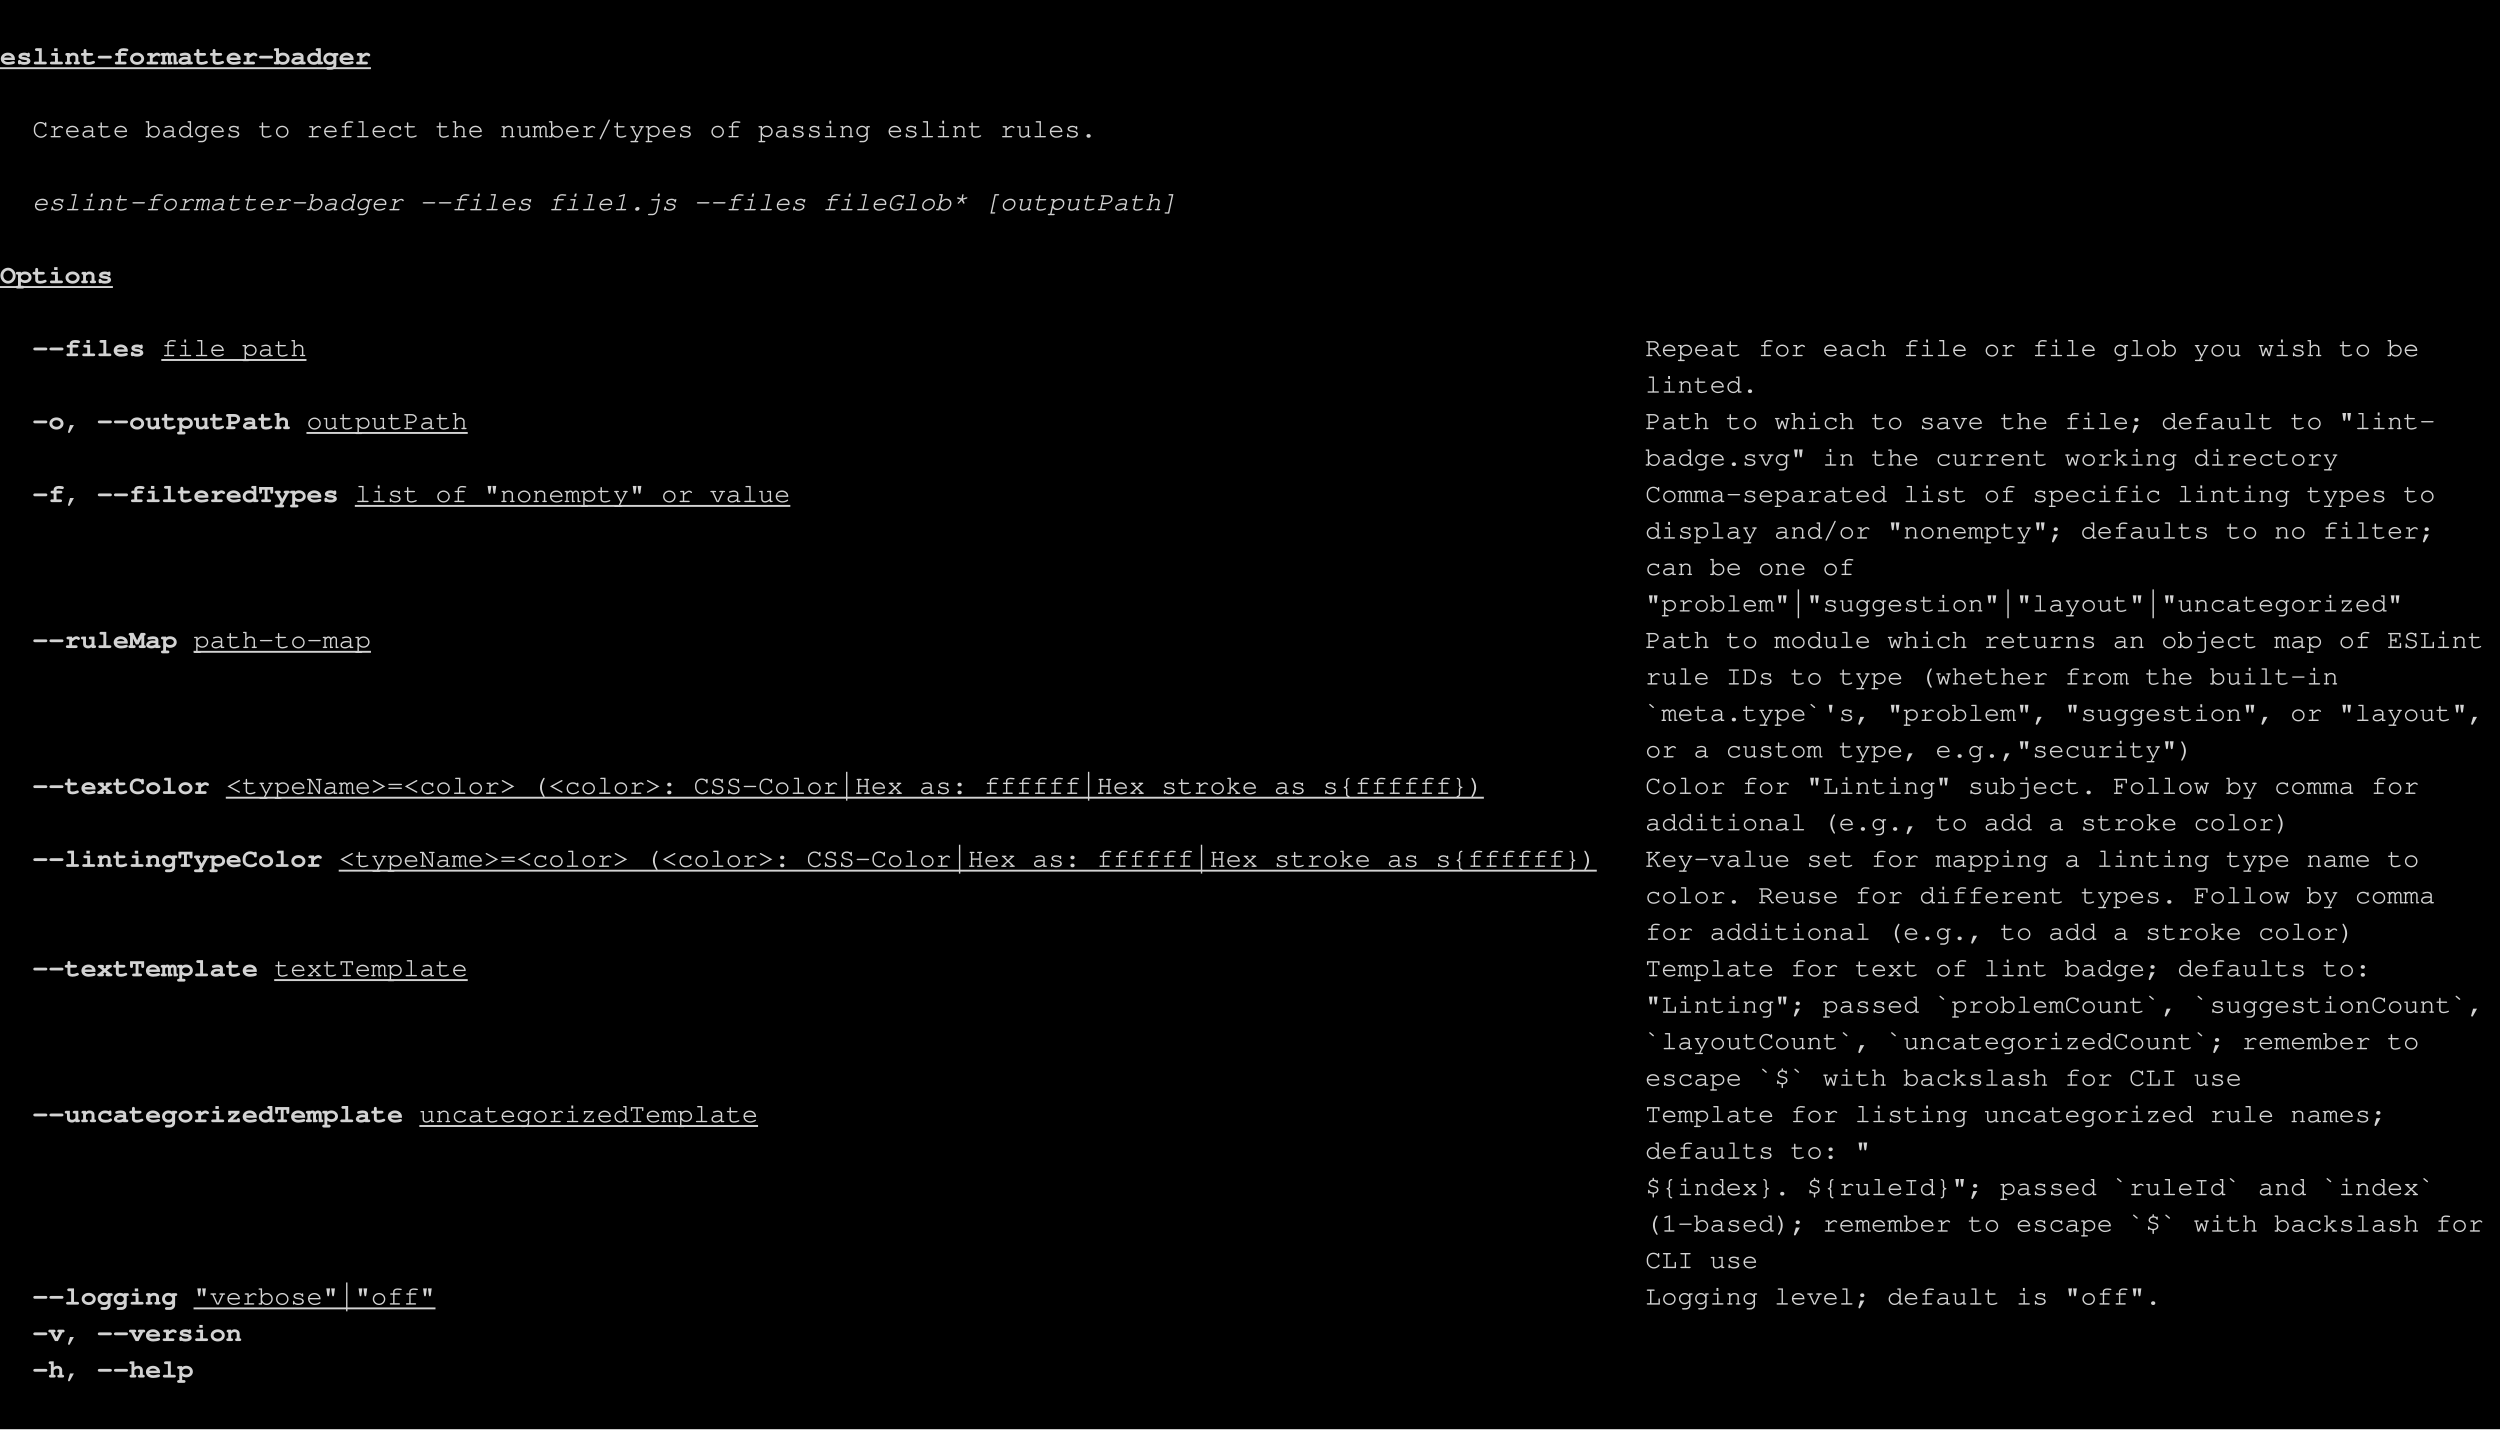
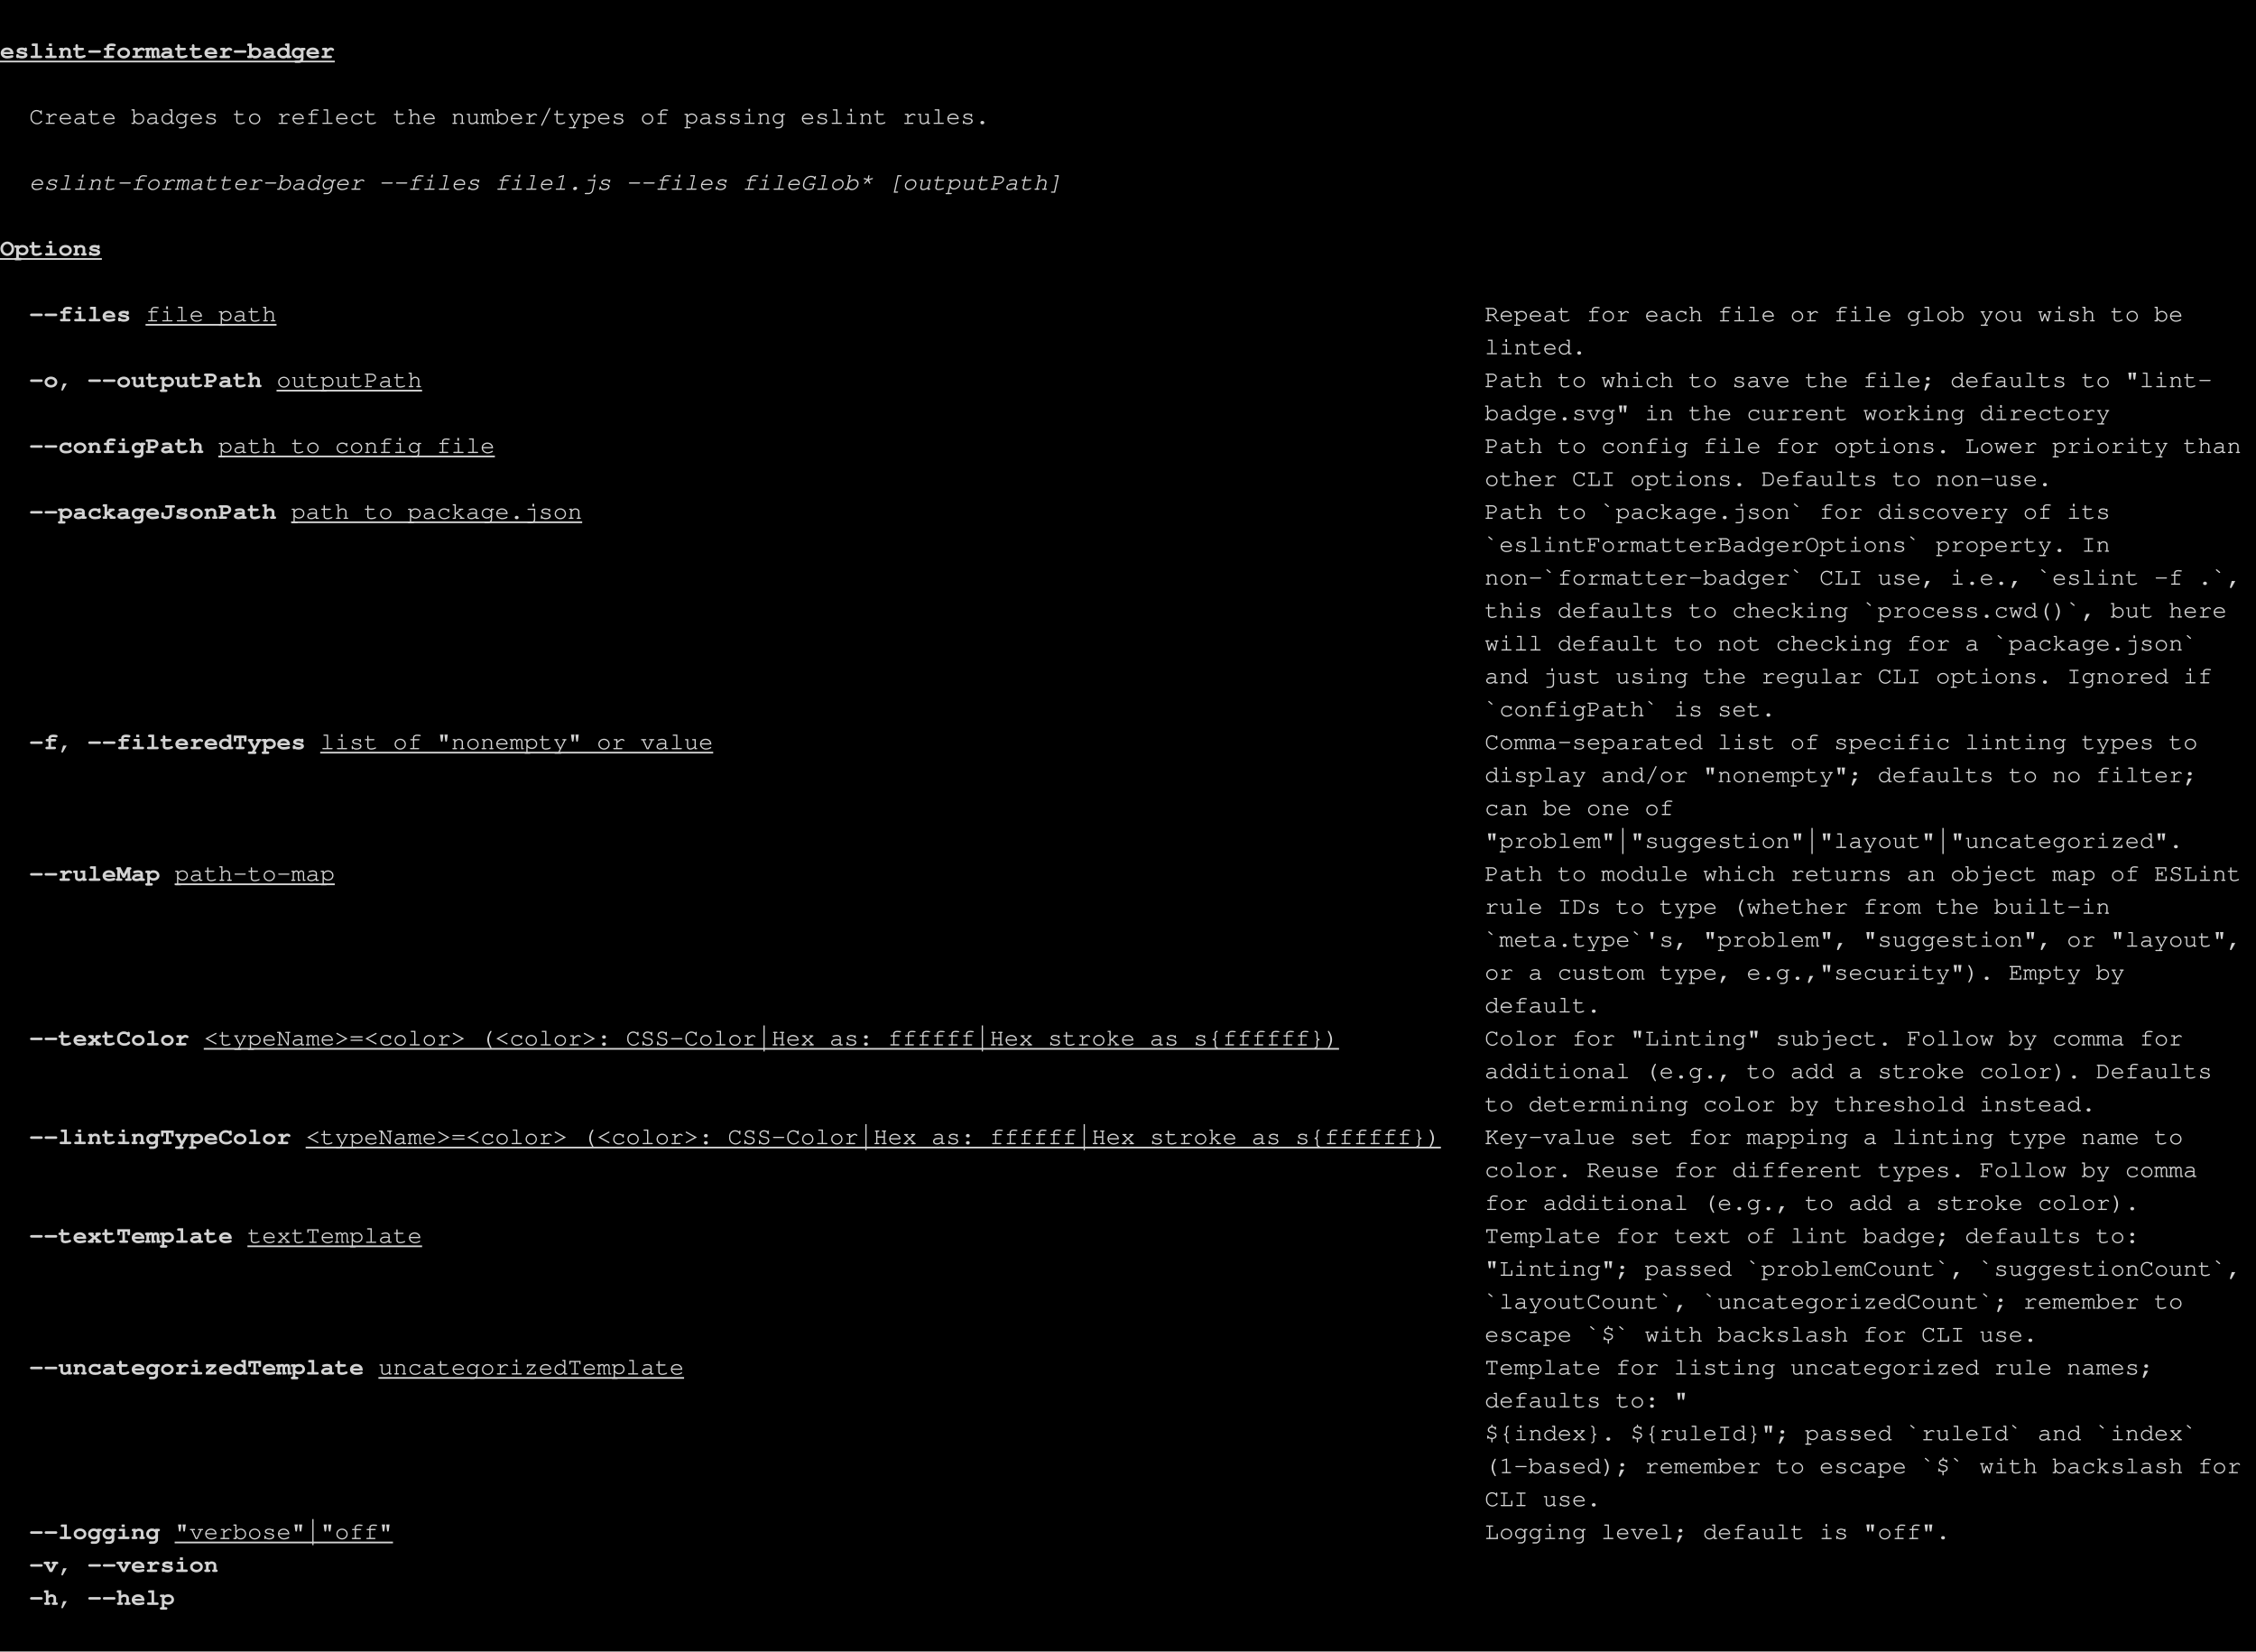
- <svg xmlns="http://www.w3.org/2000/svg" viewBox="0, 0, 1302.21, 744.45" font-family="SauceCodePro Nerd Font, Source Code Pro, Courier" font-size="14">
+ <svg xmlns="http://www.w3.org/2000/svg" viewBox="0, 0, 1302.21, 953.45" font-family="SauceCodePro Nerd Font, Source Code Pro, Courier" font-size="14">
  <g fill="#D3D3D3">
-     <rect x="0" y="0" width="1302.21" height="744.45" fill="#000000" />
+     <rect x="0" y="0" width="1302.21" height="953.45" fill="#000000" />
    <path d="M0,35.515 L193.231,35.515 Z" stroke="#D3D3D3" />
    <text x="0" y="33.55" font-weight="bold">eslint-formatter-badger</text>
    <text x="16.8" y="71.55">  Create badges to reflect the number/types of passing eslint rules.            </text>
    <text x="16.8" y="109.55" font-style="italic">eslint-formatter-badger --files file1.js --files fileGlob* [outputPath]</text>
    <path d="M0,149.515 L58.81,149.515 Z" stroke="#D3D3D3" />
    <text x="0" y="147.55" font-weight="bold">Options</text>
    <text x="16.8" y="185.55" font-weight="bold">--files</text>
    <path d="M84.014,187.515 L159.626,187.515 Z" stroke="#D3D3D3" />
    <text x="84.01" y="185.55">file path</text>
    <text x="856.94" y="185.55">                                                                                   Repeat for each file or file glob you wish to be     </text>
    <text x="856.94" y="204.55">                                                                                                      linted.                                              </text>
    <text x="16.8" y="223.55" font-weight="bold">-o</text>
    <text x="33.61" y="223.55">, </text>
    <text x="50.41" y="223.55" font-weight="bold">--outputPath</text>
    <path d="M159.626,225.515 L243.64,225.515 Z" stroke="#D3D3D3" />
    <text x="159.63" y="223.55">outputPath</text>
-     <text x="856.94" y="223.55">                                                                         Path to which to save the file; default to "lint-    </text>
+     <text x="856.94" y="223.55">                                                                         Path to which to save the file; defaults to "lint-   </text>
    <text x="856.94" y="242.55">                                                                                                      badge.svg" in the current working directory          </text>
-     <text x="16.8" y="261.55" font-weight="bold">-f</text>
-     <text x="33.61" y="261.55">, </text>
-     <text x="50.41" y="261.55" font-weight="bold">--filteredTypes</text>
-     <path d="M184.83,263.515 L411.667,263.515 Z" stroke="#D3D3D3" />
-     <text x="184.83" y="261.55">list of "nonempty" or value</text>
-     <text x="856.94" y="261.55">                                                     Comma-separated list of specific linting types to    </text>
-     <text x="856.94" y="280.55">                                                                                                      display and/or "nonempty"; defaults to no filter;    </text>
-     <text x="856.94" y="299.55">                                                                                                      can be one of                                        </text>
-     <text x="856.94" y="318.55">                                                                                                      "problem"|"suggestion"|"layout"|"uncategorized"      </text>
-     <text x="16.8" y="337.55" font-weight="bold">--ruleMap</text>
-     <path d="M100.816,339.515 L193.231,339.515 Z" stroke="#D3D3D3" />
-     <text x="100.82" y="337.55">path-to-map</text>
-     <text x="856.94" y="337.55">                                                                               Path to module which returns an object map of ESLint </text>
-     <text x="856.94" y="356.55">                                                                                                      rule IDs to type (whether from the built-in          </text>
-     <text x="856.94" y="375.55">                                                                                                      `meta.type`'s, "problem", "suggestion", or "layout", </text>
-     <text x="856.94" y="394.55">                                                                                                      or a custom type, e.g.,"security")                   </text>
-     <text x="16.8" y="413.55" font-weight="bold">--textColor</text>
-     <path d="M117.619,415.515 L772.926,415.515 Z" stroke="#D3D3D3" />
-     <text x="117.62" y="413.55">&lt;typeName&gt;=&lt;color&gt; (&lt;color&gt;: CSS-Color|Hex as: ffffff|Hex stroke as s{ffffff})</text>
-     <text x="856.94" y="413.55">          Color for "Linting" subject. Follow by comma for     </text>
-     <text x="856.94" y="432.55">                                                                                                      additional (e.g., to add a stroke color)             </text>
-     <text x="16.8" y="451.55" font-weight="bold">--lintingTypeColor</text>
-     <path d="M176.429,453.515 L831.735,453.515 Z" stroke="#D3D3D3" />
-     <text x="176.43" y="451.55">&lt;typeName&gt;=&lt;color&gt; (&lt;color&gt;: CSS-Color|Hex as: ffffff|Hex stroke as s{ffffff})</text>
-     <text x="856.94" y="451.55">   Key-value set for mapping a linting type name to     </text>
-     <text x="856.94" y="470.55">                                                                                                      color. Reuse for different types. Follow by comma    </text>
-     <text x="856.94" y="489.55">                                                                                                      for additional (e.g., to add a stroke color)         </text>
-     <text x="16.8" y="508.55" font-weight="bold">--textTemplate</text>
-     <path d="M142.823,510.515 L243.64,510.515 Z" stroke="#D3D3D3" />
-     <text x="142.82" y="508.55">textTemplate</text>
-     <text x="856.94" y="508.55">                                                                         Template for text of lint badge; defaults to:        </text>
-     <text x="856.94" y="527.55">                                                                                                      "Linting"; passed `problemCount`, `suggestionCount`, </text>
-     <text x="856.94" y="546.55">                                                                                                      `layoutCount`, `uncategorizedCount`; remember to     </text>
-     <text x="856.94" y="565.55">                                                                                                      escape `$` with backslash for CLI use                </text>
-     <text x="16.8" y="584.55" font-weight="bold">--uncategorizedTemplate</text>
-     <path d="M218.436,586.515 L394.864,586.515 Z" stroke="#D3D3D3" />
-     <text x="218.44" y="584.55">uncategorizedTemplate</text>
-     <text x="856.94" y="584.55">                                                       Template for listing uncategorized rule names;       </text>
-     <text x="856.94" y="603.55">                                                                                                      defaults to: "                                       </text>
-     <text x="856.94" y="622.55">                                                                                                      ${index}. ${ruleId}"; passed `ruleId` and `index`    </text>
-     <text x="856.94" y="641.55">                                                                                                      (1-based); remember to escape `$` with backslash for </text>
-     <text x="856.94" y="660.55">                                                                                                      CLI use                                              </text>
-     <text x="16.8" y="679.55" font-weight="bold">--logging</text>
-     <path d="M100.816,681.515 L226.837,681.515 Z" stroke="#D3D3D3" />
-     <text x="100.82" y="679.55">"verbose"|"off"</text>
-     <text x="856.94" y="679.55">                                                                           Logging level; default is "off".                     </text>
-     <text x="16.8" y="698.55" font-weight="bold">-v</text>
-     <text x="33.61" y="698.55">, </text>
-     <text x="50.41" y="698.55" font-weight="bold">--version</text>
-     <text x="16.8" y="717.55" font-weight="bold">-h</text>
-     <text x="33.61" y="717.55">, </text>
-     <text x="50.41" y="717.55" font-weight="bold">--help</text>
+     <text x="16.8" y="261.55" font-weight="bold">--configPath</text>
+     <path d="M126.021,263.515 L285.646,263.515 Z" stroke="#D3D3D3" />
+     <text x="126.02" y="261.55">path to config file</text>
+     <text x="856.94" y="261.55">                                                                    Path to config file for options. Lower priority than </text>
+     <text x="856.94" y="280.55">                                                                                                      other CLI options. Defaults to non-use.              </text>
+     <text x="16.8" y="299.55" font-weight="bold">--packageJsonPath</text>
+     <path d="M168.027,301.515 L336.055,301.515 Z" stroke="#D3D3D3" />
+     <text x="168.03" y="299.55">path to package.json</text>
+     <text x="856.94" y="299.55">                                                              Path to `package.json` for discovery of its          </text>
+     <text x="856.94" y="318.55">                                                                                                      `eslintFormatterBadgerOptions` property. In          </text>
+     <text x="856.94" y="337.55">                                                                                                      non-`formatter-badger` CLI use, i.e., `eslint -f .`, </text>
+     <text x="856.94" y="356.55">                                                                                                      this defaults to checking `process.cwd()`, but here  </text>
+     <text x="856.94" y="375.55">                                                                                                      will default to not checking for a `package.json`    </text>
+     <text x="856.94" y="394.55">                                                                                                      and just using the regular CLI options. Ignored if   </text>
+     <text x="856.94" y="413.55">                                                                                                      `configPath` is set.                                 </text>
+     <text x="16.8" y="432.55" font-weight="bold">-f</text>
+     <text x="33.61" y="432.55">, </text>
+     <text x="50.41" y="432.55" font-weight="bold">--filteredTypes</text>
+     <path d="M184.83,434.515 L411.667,434.515 Z" stroke="#D3D3D3" />
+     <text x="184.83" y="432.55">list of "nonempty" or value</text>
+     <text x="856.94" y="432.55">                                                     Comma-separated list of specific linting types to    </text>
+     <text x="856.94" y="451.55">                                                                                                      display and/or "nonempty"; defaults to no filter;    </text>
+     <text x="856.94" y="470.55">                                                                                                      can be one of                                        </text>
+     <text x="856.94" y="489.55">                                                                                                      "problem"|"suggestion"|"layout"|"uncategorized".     </text>
+     <text x="16.8" y="508.55" font-weight="bold">--ruleMap</text>
+     <path d="M100.816,510.515 L193.231,510.515 Z" stroke="#D3D3D3" />
+     <text x="100.82" y="508.55">path-to-map</text>
+     <text x="856.94" y="508.55">                                                                               Path to module which returns an object map of ESLint </text>
+     <text x="856.94" y="527.55">                                                                                                      rule IDs to type (whether from the built-in          </text>
+     <text x="856.94" y="546.55">                                                                                                      `meta.type`'s, "problem", "suggestion", or "layout", </text>
+     <text x="856.94" y="565.55">                                                                                                      or a custom type, e.g.,"security"). Empty by         </text>
+     <text x="856.94" y="584.55">                                                                                                      default.                                             </text>
+     <text x="16.8" y="603.55" font-weight="bold">--textColor</text>
+     <path d="M117.619,605.515 L772.926,605.515 Z" stroke="#D3D3D3" />
+     <text x="117.62" y="603.55">&lt;typeName&gt;=&lt;color&gt; (&lt;color&gt;: CSS-Color|Hex as: ffffff|Hex stroke as s{ffffff})</text>
+     <text x="856.94" y="603.55">          Color for "Linting" subject. Follow by comma for     </text>
+     <text x="856.94" y="622.55">                                                                                                      additional (e.g., to add a stroke color). Defaults   </text>
+     <text x="856.94" y="641.55">                                                                                                      to determining color by threshold instead.           </text>
+     <text x="16.8" y="660.55" font-weight="bold">--lintingTypeColor</text>
+     <path d="M176.429,662.515 L831.735,662.515 Z" stroke="#D3D3D3" />
+     <text x="176.43" y="660.55">&lt;typeName&gt;=&lt;color&gt; (&lt;color&gt;: CSS-Color|Hex as: ffffff|Hex stroke as s{ffffff})</text>
+     <text x="856.94" y="660.55">   Key-value set for mapping a linting type name to     </text>
+     <text x="856.94" y="679.55">                                                                                                      color. Reuse for different types. Follow by comma    </text>
+     <text x="856.94" y="698.55">                                                                                                      for additional (e.g., to add a stroke color).        </text>
+     <text x="16.8" y="717.55" font-weight="bold">--textTemplate</text>
+     <path d="M142.823,719.515 L243.64,719.515 Z" stroke="#D3D3D3" />
+     <text x="142.82" y="717.55">textTemplate</text>
+     <text x="856.94" y="717.55">                                                                         Template for text of lint badge; defaults to:        </text>
+     <text x="856.94" y="736.55">                                                                                                      "Linting"; passed `problemCount`, `suggestionCount`, </text>
+     <text x="856.94" y="755.55">                                                                                                      `layoutCount`, `uncategorizedCount`; remember to     </text>
+     <text x="856.94" y="774.55">                                                                                                      escape `$` with backslash for CLI use.               </text>
+     <text x="16.8" y="793.55" font-weight="bold">--uncategorizedTemplate</text>
+     <path d="M218.436,795.515 L394.864,795.515 Z" stroke="#D3D3D3" />
+     <text x="218.44" y="793.55">uncategorizedTemplate</text>
+     <text x="856.94" y="793.55">                                                       Template for listing uncategorized rule names;       </text>
+     <text x="856.94" y="812.55">                                                                                                      defaults to: "                                       </text>
+     <text x="856.94" y="831.55">                                                                                                      ${index}. ${ruleId}"; passed `ruleId` and `index`    </text>
+     <text x="856.94" y="850.55">                                                                                                      (1-based); remember to escape `$` with backslash for </text>
+     <text x="856.94" y="869.55">                                                                                                      CLI use.                                             </text>
+     <text x="16.8" y="888.55" font-weight="bold">--logging</text>
+     <path d="M100.816,890.515 L226.837,890.515 Z" stroke="#D3D3D3" />
+     <text x="100.82" y="888.55">"verbose"|"off"</text>
+     <text x="856.94" y="888.55">                                                                           Logging level; default is "off".                     </text>
+     <text x="16.8" y="907.55" font-weight="bold">-v</text>
+     <text x="33.61" y="907.55">, </text>
+     <text x="50.41" y="907.55" font-weight="bold">--version</text>
+     <text x="16.8" y="926.55" font-weight="bold">-h</text>
+     <text x="33.61" y="926.55">, </text>
+     <text x="50.41" y="926.55" font-weight="bold">--help</text>
  </g>
</svg>
